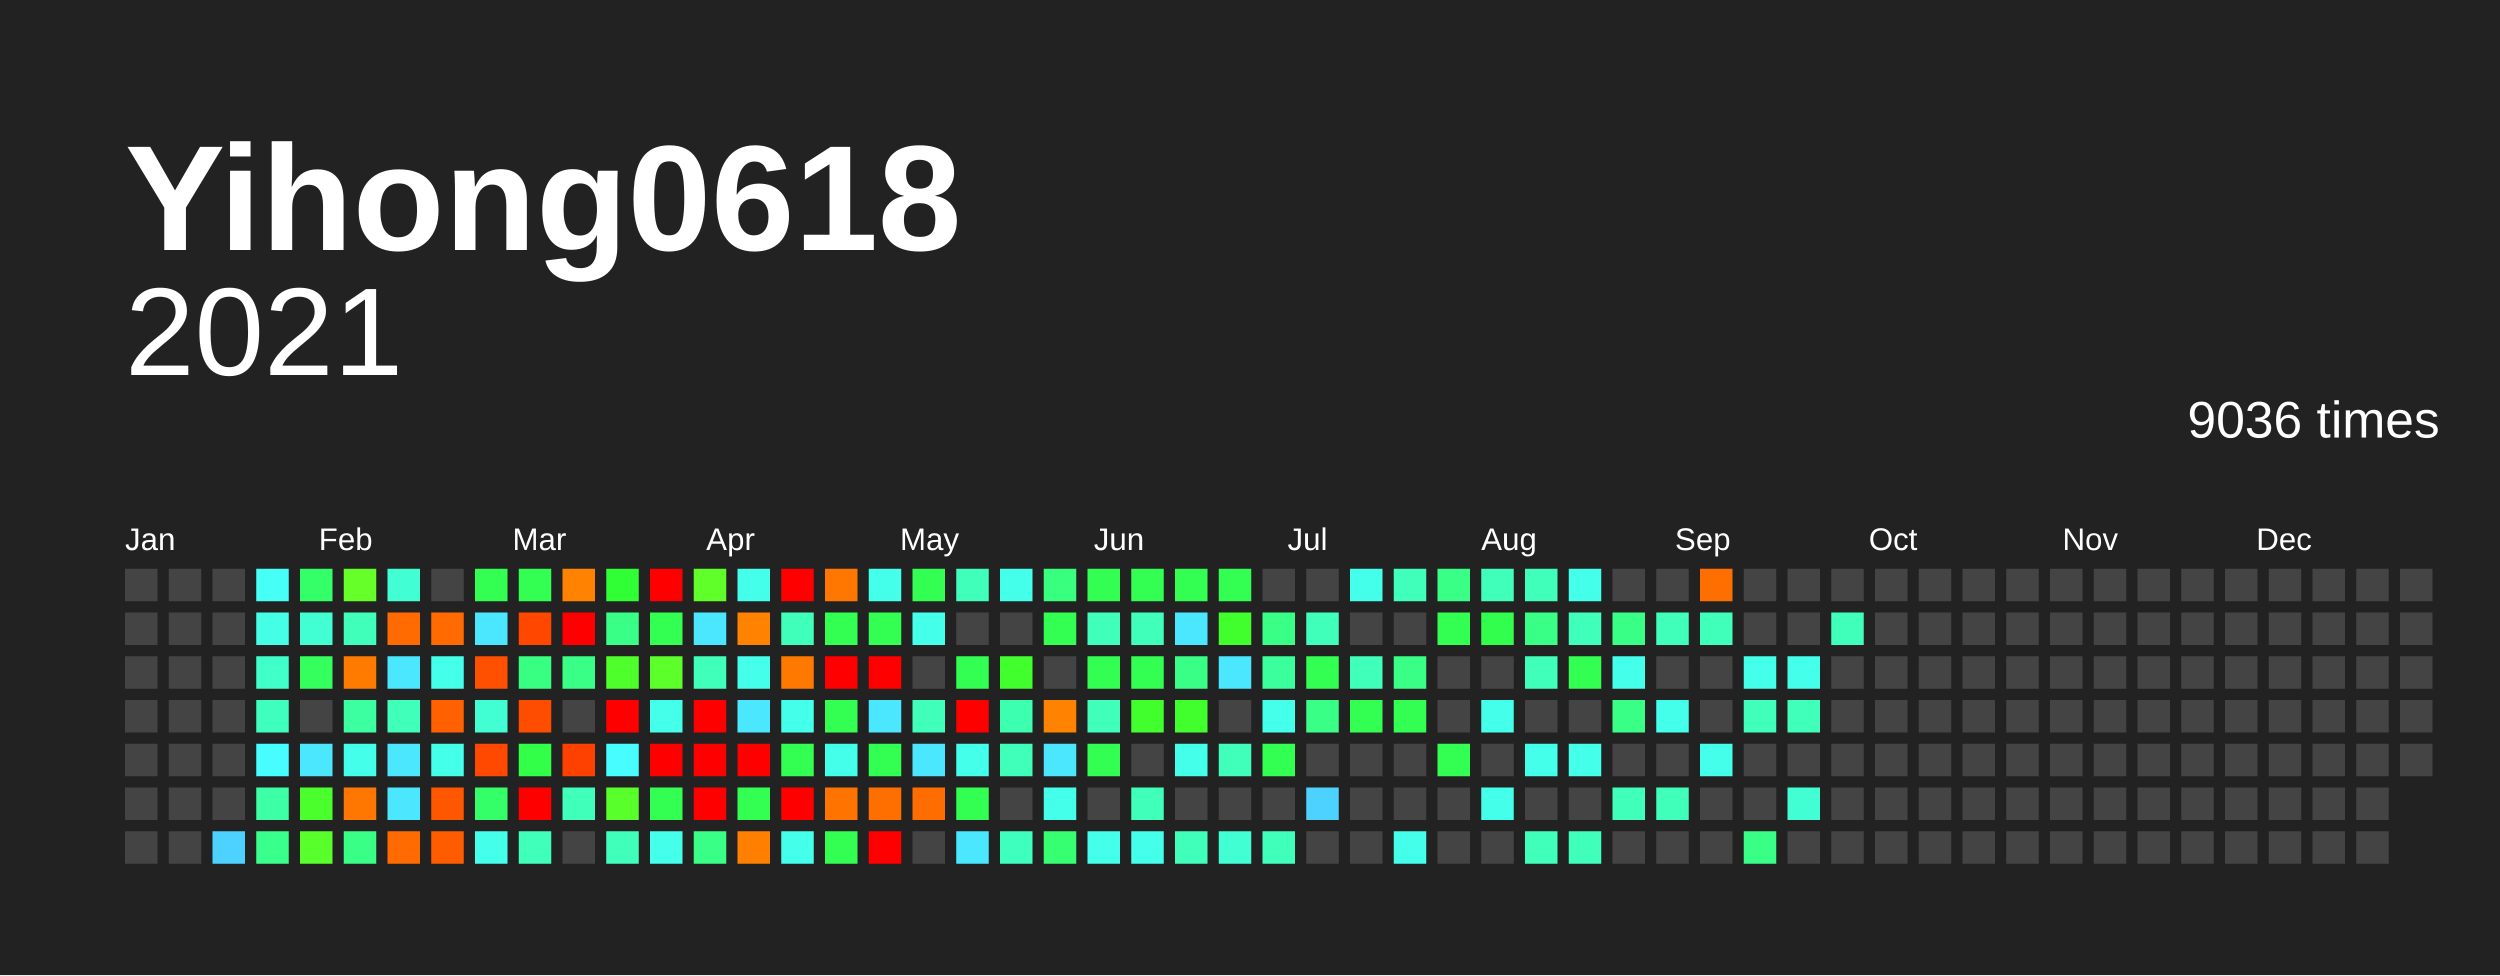
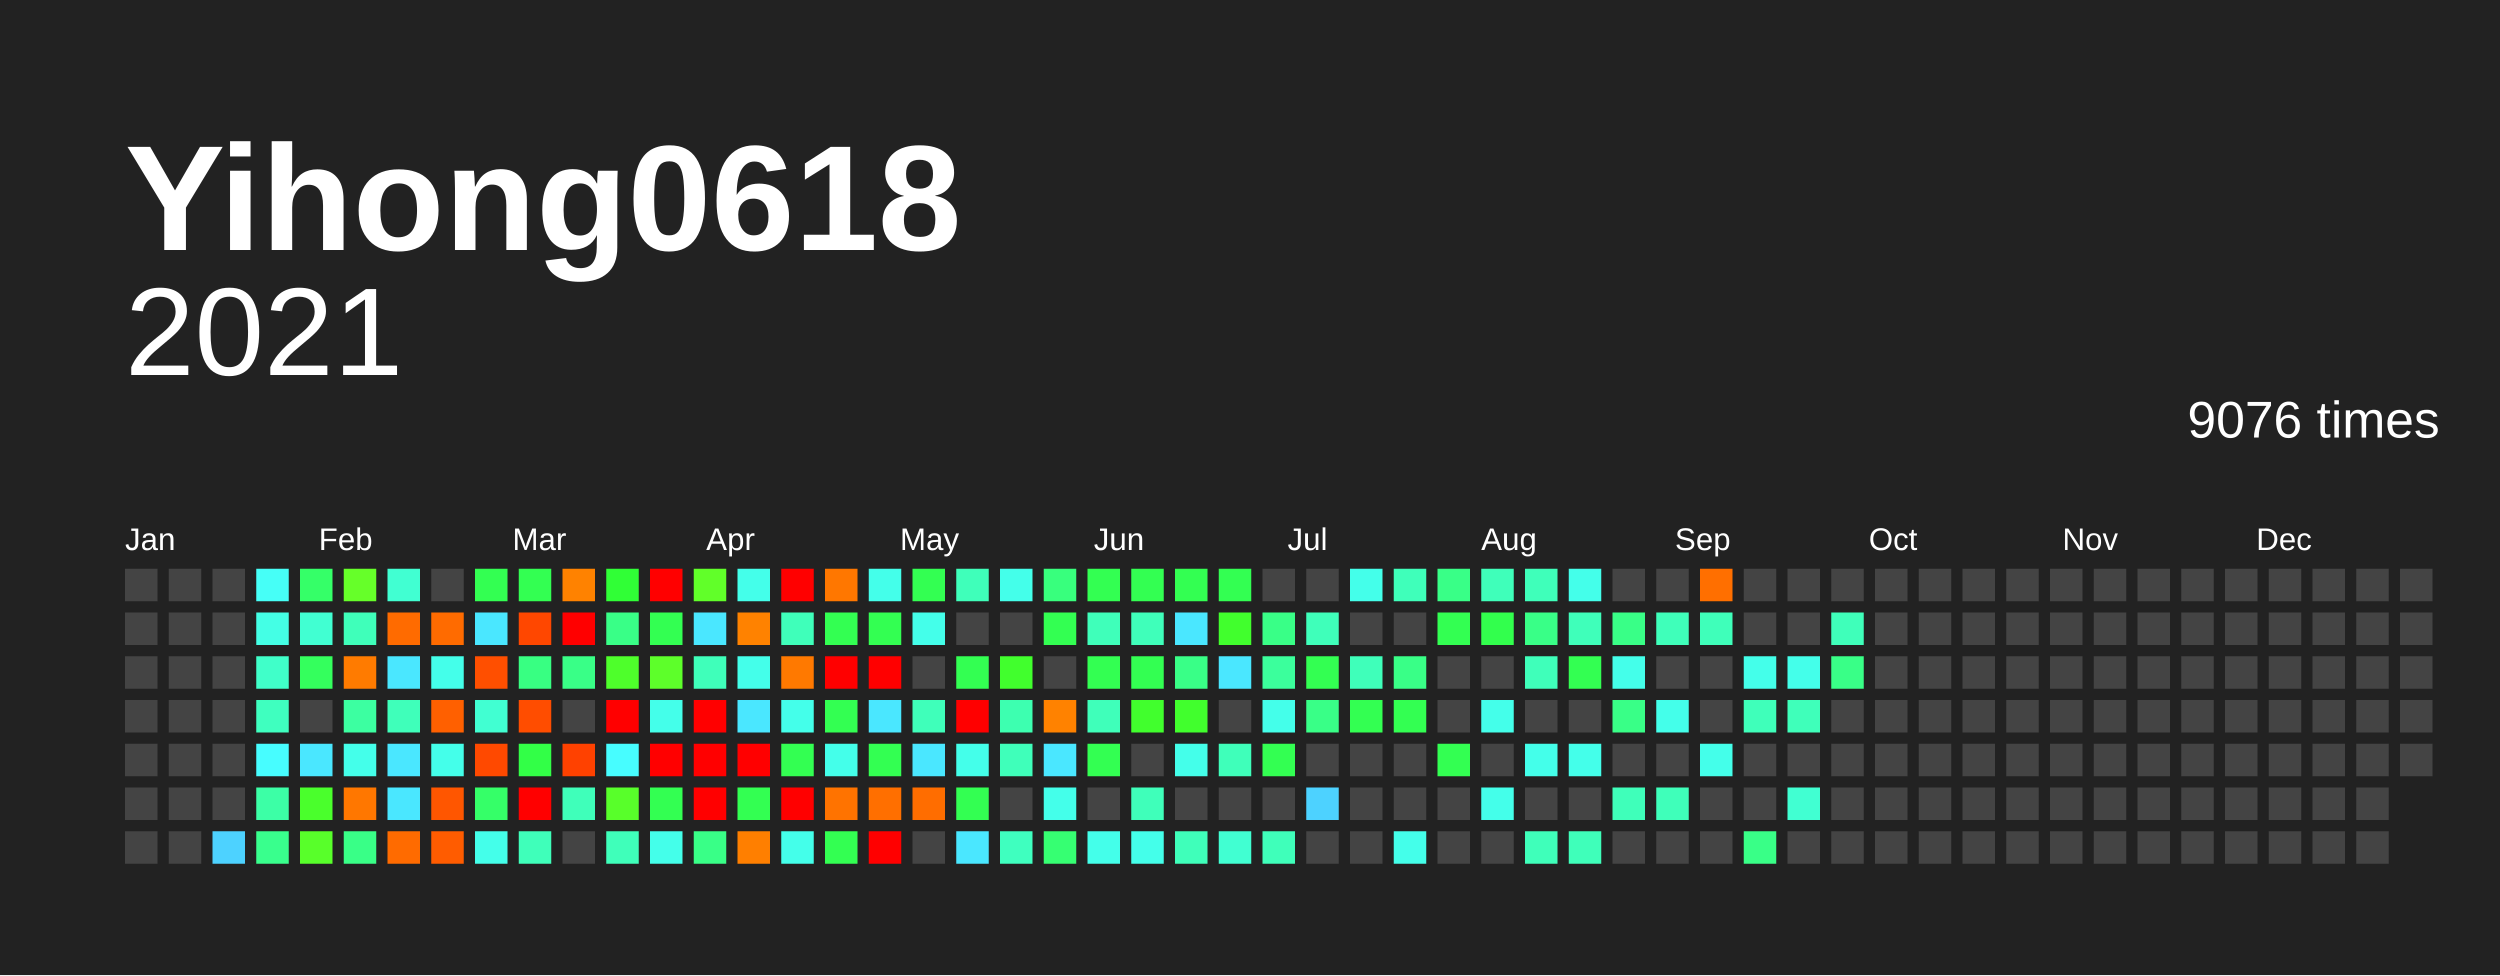
<svg xmlns="http://www.w3.org/2000/svg" baseProfile="full" height="78mm" version="1.1" viewBox="0,0,200,78" width="200mm">
  <defs />
  <rect fill="#222222" height="78" width="200" x="0" y="0" />
  <text fill="#FFFFFF" style="font-size:12px; font-family:Arial; font-weight:bold;" x="10" y="20">Yihong0618</text>
  <text alignment-baseline="hanging" fill="#FFFFFF" style="font-size:10.0px; font-family:Arial;" x="10" y="30">2021</text>
-   <text alignment-baseline="hanging" fill="#FFFFFF" style="font-size:4.125px; font-family:Arial;" x="175" y="35">9036 times</text>
+   <text alignment-baseline="hanging" fill="#FFFFFF" style="font-size:4.125px; font-family:Arial;" x="175" y="35">9076 times</text>
  <text fill="#FFFFFF" style="font-size:2.5px; font-family:Arial" x="10.0" y="44">Jan</text>
  <text fill="#FFFFFF" style="font-size:2.5px; font-family:Arial" x="25.5" y="44">Feb</text>
  <text fill="#FFFFFF" style="font-size:2.5px; font-family:Arial" x="41.0" y="44">Mar</text>
  <text fill="#FFFFFF" style="font-size:2.5px; font-family:Arial" x="56.5" y="44">Apr</text>
  <text fill="#FFFFFF" style="font-size:2.5px; font-family:Arial" x="72.0" y="44">May</text>
  <text fill="#FFFFFF" style="font-size:2.5px; font-family:Arial" x="87.5" y="44">Jun</text>
  <text fill="#FFFFFF" style="font-size:2.5px; font-family:Arial" x="103.0" y="44">Jul</text>
  <text fill="#FFFFFF" style="font-size:2.5px; font-family:Arial" x="118.5" y="44">Aug</text>
  <text fill="#FFFFFF" style="font-size:2.5px; font-family:Arial" x="134.0" y="44">Sep</text>
  <text fill="#FFFFFF" style="font-size:2.5px; font-family:Arial" x="149.5" y="44">Oct</text>
  <text fill="#FFFFFF" style="font-size:2.5px; font-family:Arial" x="165.0" y="44">Nov</text>
  <text fill="#FFFFFF" style="font-size:2.5px; font-family:Arial" x="180.5" y="44">Dec</text>
  <rect fill="#444444" height="2.6" width="2.6" x="10.0" y="45.5" />
  <rect fill="#444444" height="2.6" width="2.6" x="10.0" y="49.0" />
  <rect fill="#444444" height="2.6" width="2.6" x="10.0" y="52.5" />
  <rect fill="#444444" height="2.6" width="2.6" x="10.0" y="56.0" />
  <rect fill="#444444" height="2.6" width="2.6" x="10.0" y="59.5" />
  <rect fill="#444444" height="2.6" width="2.6" x="10.0" y="63.0" />
  <rect fill="#444444" height="2.6" width="2.6" x="10.0" y="66.5" />
  <rect fill="#444444" height="2.6" width="2.6" x="13.5" y="45.5" />
  <rect fill="#444444" height="2.6" width="2.6" x="13.5" y="49.0" />
  <rect fill="#444444" height="2.6" width="2.6" x="13.5" y="52.5" />
  <rect fill="#444444" height="2.6" width="2.6" x="13.5" y="56.0" />
  <rect fill="#444444" height="2.6" width="2.6" x="13.5" y="59.5" />
  <rect fill="#444444" height="2.6" width="2.6" x="13.5" y="63.0" />
  <rect fill="#444444" height="2.6" width="2.6" x="13.5" y="66.5" />
  <rect fill="#444444" height="2.6" width="2.6" x="17.0" y="45.5" />
  <rect fill="#444444" height="2.6" width="2.6" x="17.0" y="49.0" />
  <rect fill="#444444" height="2.6" width="2.6" x="17.0" y="52.5" />
  <rect fill="#444444" height="2.6" width="2.6" x="17.0" y="56.0" />
  <rect fill="#444444" height="2.6" width="2.6" x="17.0" y="59.5" />
  <rect fill="#444444" height="2.6" width="2.6" x="17.0" y="63.0" />
  <rect fill="#4dd2ff" height="2.6" width="2.6" x="17.0" y="66.5" />
  <rect fill="#46fff7" height="2.6" width="2.6" x="20.5" y="45.5" />
  <rect fill="#44ffe5" height="2.6" width="2.6" x="20.5" y="49.0" />
  <rect fill="#40ffc9" height="2.6" width="2.6" x="20.5" y="52.5" />
  <rect fill="#3fffbf" height="2.6" width="2.6" x="20.5" y="56.0" />
  <rect fill="#47fdff" height="2.6" width="2.6" x="20.5" y="59.5" />
  <rect fill="#3cffa6" height="2.6" width="2.6" x="20.5" y="63.0" />
  <rect fill="#39ff8d" height="2.6" width="2.6" x="20.5" y="66.5" />
  <rect fill="#35ff68" height="2.6" width="2.6" x="24.0" y="45.5" />
  <rect fill="#41ffd2" height="2.6" width="2.6" x="24.0" y="49.0" />
  <rect fill="#34ff5d" height="2.6" width="2.6" x="24.0" y="52.5" />
  <rect fill="#444444" height="2.6" width="2.6" x="24.0" y="56.0" />
  <rect fill="#4ae7ff" height="2.6" width="2.6" x="24.0" y="59.5" />
  <rect fill="#4aff2c" height="2.6" width="2.6" x="24.0" y="63.0" />
  <rect fill="#58ff2a" height="2.6" width="2.6" x="24.0" y="66.5" />
  <rect fill="#66ff29" height="2.6" width="2.6" x="27.5" y="45.5" />
  <rect fill="#3fffba" height="2.6" width="2.6" x="27.5" y="49.0" />
  <rect fill="#ff7b00" height="2.6" width="2.6" x="27.5" y="52.5" />
  <rect fill="#3cffa1" height="2.6" width="2.6" x="27.5" y="56.0" />
  <rect fill="#44ffea" height="2.6" width="2.6" x="27.5" y="59.5" />
  <rect fill="#ff7700" height="2.6" width="2.6" x="27.5" y="63.0" />
  <rect fill="#39ff87" height="2.6" width="2.6" x="27.5" y="66.5" />
  <rect fill="#41ffd2" height="2.6" width="2.6" x="31.0" y="45.5" />
  <rect fill="#ff6b00" height="2.6" width="2.6" x="31.0" y="49.0" />
  <rect fill="#4ae7ff" height="2.6" width="2.6" x="31.0" y="52.5" />
  <rect fill="#3fffba" height="2.6" width="2.6" x="31.0" y="56.0" />
  <rect fill="#4ae7ff" height="2.6" width="2.6" x="31.0" y="59.5" />
  <rect fill="#4ae7ff" height="2.6" width="2.6" x="31.0" y="63.0" />
  <rect fill="#ff6b00" height="2.6" width="2.6" x="31.0" y="66.5" />
  <rect fill="#444444" height="2.6" width="2.6" x="34.5" y="45.5" />
  <rect fill="#ff6b00" height="2.6" width="2.6" x="34.5" y="49.0" />
  <rect fill="#44ffea" height="2.6" width="2.6" x="34.5" y="52.5" />
  <rect fill="#ff6000" height="2.6" width="2.6" x="34.5" y="56.0" />
  <rect fill="#44ffea" height="2.6" width="2.6" x="34.5" y="59.5" />
  <rect fill="#ff5600" height="2.6" width="2.6" x="34.5" y="63.0" />
  <rect fill="#ff5c00" height="2.6" width="2.6" x="34.5" y="66.5" />
  <rect fill="#33ff52" height="2.6" width="2.6" x="38.0" y="45.5" />
  <rect fill="#4ae7ff" height="2.6" width="2.6" x="38.0" y="49.0" />
  <rect fill="#ff4f00" height="2.6" width="2.6" x="38.0" y="52.5" />
  <rect fill="#41ffd2" height="2.6" width="2.6" x="38.0" y="56.0" />
  <rect fill="#ff4900" height="2.6" width="2.6" x="38.0" y="59.5" />
  <rect fill="#35ff68" height="2.6" width="2.6" x="38.0" y="63.0" />
  <rect fill="#44ffea" height="2.6" width="2.6" x="38.0" y="66.5" />
  <rect fill="#33ff52" height="2.6" width="2.6" x="41.5" y="45.5" />
  <rect fill="#ff4700" height="2.6" width="2.6" x="41.5" y="49.0" />
  <rect fill="#38ff82" height="2.6" width="2.6" x="41.5" y="52.5" />
  <rect fill="#ff4d00" height="2.6" width="2.6" x="41.5" y="56.0" />
  <rect fill="#32ff47" height="2.6" width="2.6" x="41.5" y="59.5" />
  <rect fill="red" height="2.6" width="2.6" x="41.5" y="63.0" />
  <rect fill="#3fffba" height="2.6" width="2.6" x="41.5" y="66.5" />
  <rect fill="#ff8200" height="2.6" width="2.6" x="45.0" y="45.5" />
  <rect fill="red" height="2.6" width="2.6" x="45.0" y="49.0" />
  <rect fill="#39ff87" height="2.6" width="2.6" x="45.0" y="52.5" />
  <rect fill="#444444" height="2.6" width="2.6" x="45.0" y="56.0" />
  <rect fill="#ff4100" height="2.6" width="2.6" x="45.0" y="59.5" />
  <rect fill="#3fffba" height="2.6" width="2.6" x="45.0" y="63.0" />
  <rect fill="#444444" height="2.6" width="2.6" x="45.0" y="66.5" />
  <rect fill="#30ff36" height="2.6" width="2.6" x="48.5" y="45.5" />
  <rect fill="#39ff87" height="2.6" width="2.6" x="48.5" y="49.0" />
  <rect fill="#4eff2b" height="2.6" width="2.6" x="48.5" y="52.5" />
  <rect fill="red" height="2.6" width="2.6" x="48.5" y="56.0" />
  <rect fill="#47fdff" height="2.6" width="2.6" x="48.5" y="59.5" />
  <rect fill="#58ff2a" height="2.6" width="2.6" x="48.5" y="63.0" />
  <rect fill="#3fffba" height="2.6" width="2.6" x="48.5" y="66.5" />
  <rect fill="red" height="2.6" width="2.6" x="52.0" y="45.5" />
  <rect fill="#33ff52" height="2.6" width="2.6" x="52.0" y="49.0" />
  <rect fill="#5dff2a" height="2.6" width="2.6" x="52.0" y="52.5" />
  <rect fill="#44ffea" height="2.6" width="2.6" x="52.0" y="56.0" />
  <rect fill="red" height="2.6" width="2.6" x="52.0" y="59.5" />
  <rect fill="#33ff52" height="2.6" width="2.6" x="52.0" y="63.0" />
  <rect fill="#44ffea" height="2.6" width="2.6" x="52.0" y="66.5" />
  <rect fill="#61ff29" height="2.6" width="2.6" x="55.5" y="45.5" />
  <rect fill="#4ae7ff" height="2.6" width="2.6" x="55.5" y="49.0" />
  <rect fill="#3fffba" height="2.6" width="2.6" x="55.5" y="52.5" />
  <rect fill="red" height="2.6" width="2.6" x="55.5" y="56.0" />
  <rect fill="red" height="2.6" width="2.6" x="55.5" y="59.5" />
  <rect fill="red" height="2.6" width="2.6" x="55.5" y="63.0" />
  <rect fill="#39ff87" height="2.6" width="2.6" x="55.5" y="66.5" />
  <rect fill="#44ffea" height="2.6" width="2.6" x="59.0" y="45.5" />
  <rect fill="#ff8200" height="2.6" width="2.6" x="59.0" y="49.0" />
  <rect fill="#44ffea" height="2.6" width="2.6" x="59.0" y="52.5" />
  <rect fill="#4ae7ff" height="2.6" width="2.6" x="59.0" y="56.0" />
  <rect fill="red" height="2.6" width="2.6" x="59.0" y="59.5" />
  <rect fill="#33ff52" height="2.6" width="2.6" x="59.0" y="63.0" />
  <rect fill="#ff7f00" height="2.6" width="2.6" x="59.0" y="66.5" />
  <rect fill="red" height="2.6" width="2.6" x="62.5" y="45.5" />
  <rect fill="#3fffba" height="2.6" width="2.6" x="62.5" y="49.0" />
  <rect fill="#ff7900" height="2.6" width="2.6" x="62.5" y="52.5" />
  <rect fill="#44ffea" height="2.6" width="2.6" x="62.5" y="56.0" />
  <rect fill="#33ff52" height="2.6" width="2.6" x="62.5" y="59.5" />
  <rect fill="red" height="2.6" width="2.6" x="62.5" y="63.0" />
  <rect fill="#44ffea" height="2.6" width="2.6" x="62.5" y="66.5" />
  <rect fill="#ff7700" height="2.6" width="2.6" x="66.0" y="45.5" />
  <rect fill="#33ff52" height="2.6" width="2.6" x="66.0" y="49.0" />
  <rect fill="red" height="2.6" width="2.6" x="66.0" y="52.5" />
  <rect fill="#33ff52" height="2.6" width="2.6" x="66.0" y="56.0" />
  <rect fill="#44ffea" height="2.6" width="2.6" x="66.0" y="59.5" />
  <rect fill="#ff7300" height="2.6" width="2.6" x="66.0" y="63.0" />
  <rect fill="#33ff52" height="2.6" width="2.6" x="66.0" y="66.5" />
  <rect fill="#44ffea" height="2.6" width="2.6" x="69.5" y="45.5" />
  <rect fill="#33ff52" height="2.6" width="2.6" x="69.5" y="49.0" />
  <rect fill="red" height="2.6" width="2.6" x="69.5" y="52.5" />
  <rect fill="#4ae7ff" height="2.6" width="2.6" x="69.5" y="56.0" />
  <rect fill="#33ff52" height="2.6" width="2.6" x="69.5" y="59.5" />
  <rect fill="#ff6f00" height="2.6" width="2.6" x="69.5" y="63.0" />
  <rect fill="red" height="2.6" width="2.6" x="69.5" y="66.5" />
  <rect fill="#33ff52" height="2.6" width="2.6" x="73.0" y="45.5" />
  <rect fill="#44ffea" height="2.6" width="2.6" x="73.0" y="49.0" />
  <rect fill="#444444" height="2.6" width="2.6" x="73.0" y="52.5" />
  <rect fill="#3fffba" height="2.6" width="2.6" x="73.0" y="56.0" />
  <rect fill="#4ae7ff" height="2.6" width="2.6" x="73.0" y="59.5" />
  <rect fill="#ff6d00" height="2.6" width="2.6" x="73.0" y="63.0" />
  <rect fill="#444444" height="2.6" width="2.6" x="73.0" y="66.5" />
  <rect fill="#3fffba" height="2.6" width="2.6" x="76.5" y="45.5" />
  <rect fill="#444444" height="2.6" width="2.6" x="76.5" y="49.0" />
  <rect fill="#33ff52" height="2.6" width="2.6" x="76.5" y="52.5" />
  <rect fill="red" height="2.6" width="2.6" x="76.5" y="56.0" />
  <rect fill="#44ffea" height="2.6" width="2.6" x="76.5" y="59.5" />
  <rect fill="#33ff52" height="2.6" width="2.6" x="76.5" y="63.0" />
  <rect fill="#4ae7ff" height="2.6" width="2.6" x="76.5" y="66.5" />
  <rect fill="#44ffea" height="2.6" width="2.6" x="80.0" y="45.5" />
  <rect fill="#444444" height="2.6" width="2.6" x="80.0" y="49.0" />
  <rect fill="#41ff2d" height="2.6" width="2.6" x="80.0" y="52.5" />
  <rect fill="#3dffb0" height="2.6" width="2.6" x="80.0" y="56.0" />
  <rect fill="#3fffba" height="2.6" width="2.6" x="80.0" y="59.5" />
  <rect fill="#444444" height="2.6" width="2.6" x="80.0" y="63.0" />
  <rect fill="#3fffbf" height="2.6" width="2.6" x="80.0" y="66.5" />
  <rect fill="#38ff7d" height="2.6" width="2.6" x="83.5" y="45.5" />
  <rect fill="#33ff52" height="2.6" width="2.6" x="83.5" y="49.0" />
  <rect fill="#444444" height="2.6" width="2.6" x="83.5" y="52.5" />
  <rect fill="#ff8200" height="2.6" width="2.6" x="83.5" y="56.0" />
  <rect fill="#4ae7ff" height="2.6" width="2.6" x="83.5" y="59.5" />
  <rect fill="#44ffea" height="2.6" width="2.6" x="83.5" y="63.0" />
  <rect fill="#36ff72" height="2.6" width="2.6" x="83.5" y="66.5" />
  <rect fill="#33ff52" height="2.6" width="2.6" x="87.0" y="45.5" />
  <rect fill="#3fffba" height="2.6" width="2.6" x="87.0" y="49.0" />
  <rect fill="#33ff52" height="2.6" width="2.6" x="87.0" y="52.5" />
  <rect fill="#3fffba" height="2.6" width="2.6" x="87.0" y="56.0" />
  <rect fill="#33ff52" height="2.6" width="2.6" x="87.0" y="59.5" />
  <rect fill="#444444" height="2.6" width="2.6" x="87.0" y="63.0" />
  <rect fill="#44ffea" height="2.6" width="2.6" x="87.0" y="66.5" />
  <rect fill="#33ff52" height="2.6" width="2.6" x="90.5" y="45.5" />
  <rect fill="#3fffba" height="2.6" width="2.6" x="90.5" y="49.0" />
  <rect fill="#33ff52" height="2.6" width="2.6" x="90.5" y="52.5" />
  <rect fill="#41ff2d" height="2.6" width="2.6" x="90.5" y="56.0" />
  <rect fill="#444444" height="2.6" width="2.6" x="90.5" y="59.5" />
  <rect fill="#3fffba" height="2.6" width="2.6" x="90.5" y="63.0" />
  <rect fill="#44ffea" height="2.6" width="2.6" x="90.5" y="66.5" />
  <rect fill="#33ff52" height="2.6" width="2.6" x="94.0" y="45.5" />
  <rect fill="#4ae7ff" height="2.6" width="2.6" x="94.0" y="49.0" />
  <rect fill="#39ff87" height="2.6" width="2.6" x="94.0" y="52.5" />
  <rect fill="#41ff2d" height="2.6" width="2.6" x="94.0" y="56.0" />
  <rect fill="#44ffea" height="2.6" width="2.6" x="94.0" y="59.5" />
  <rect fill="#444444" height="2.6" width="2.6" x="94.0" y="63.0" />
  <rect fill="#3fffba" height="2.6" width="2.6" x="94.0" y="66.5" />
  <rect fill="#33ff52" height="2.6" width="2.6" x="97.5" y="45.5" />
  <rect fill="#41ff2d" height="2.6" width="2.6" x="97.5" y="49.0" />
  <rect fill="#4ae7ff" height="2.6" width="2.6" x="97.5" y="52.5" />
  <rect fill="#444444" height="2.6" width="2.6" x="97.5" y="56.0" />
  <rect fill="#3fffba" height="2.6" width="2.6" x="97.5" y="59.5" />
  <rect fill="#444444" height="2.6" width="2.6" x="97.5" y="63.0" />
  <rect fill="#41ffd2" height="2.6" width="2.6" x="97.5" y="66.5" />
  <rect fill="#444444" height="2.6" width="2.6" x="101.0" y="45.5" />
  <rect fill="#39ff87" height="2.6" width="2.6" x="101.0" y="49.0" />
  <rect fill="#3bff9c" height="2.6" width="2.6" x="101.0" y="52.5" />
  <rect fill="#44ffea" height="2.6" width="2.6" x="101.0" y="56.0" />
  <rect fill="#33ff52" height="2.6" width="2.6" x="101.0" y="59.5" />
  <rect fill="#444444" height="2.6" width="2.6" x="101.0" y="63.0" />
  <rect fill="#3fffba" height="2.6" width="2.6" x="101.0" y="66.5" />
  <rect fill="#444444" height="2.6" width="2.6" x="104.5" y="45.5" />
  <rect fill="#3fffba" height="2.6" width="2.6" x="104.5" y="49.0" />
  <rect fill="#33ff52" height="2.6" width="2.6" x="104.5" y="52.5" />
  <rect fill="#39ff87" height="2.6" width="2.6" x="104.5" y="56.0" />
  <rect fill="#444444" height="2.6" width="2.6" x="104.5" y="59.5" />
  <rect fill="#4dd2ff" height="2.6" width="2.6" x="104.5" y="63.0" />
  <rect fill="#444444" height="2.6" width="2.6" x="104.5" y="66.5" />
  <rect fill="#44ffea" height="2.6" width="2.6" x="108.0" y="45.5" />
  <rect fill="#444444" height="2.6" width="2.6" x="108.0" y="49.0" />
  <rect fill="#3fffba" height="2.6" width="2.6" x="108.0" y="52.5" />
  <rect fill="#33ff52" height="2.6" width="2.6" x="108.0" y="56.0" />
  <rect fill="#444444" height="2.6" width="2.6" x="108.0" y="59.5" />
  <rect fill="#444444" height="2.6" width="2.6" x="108.0" y="63.0" />
  <rect fill="#444444" height="2.6" width="2.6" x="108.0" y="66.5" />
  <rect fill="#3fffba" height="2.6" width="2.6" x="111.5" y="45.5" />
  <rect fill="#444444" height="2.6" width="2.6" x="111.5" y="49.0" />
  <rect fill="#39ff87" height="2.6" width="2.6" x="111.5" y="52.5" />
  <rect fill="#33ff52" height="2.6" width="2.6" x="111.5" y="56.0" />
  <rect fill="#444444" height="2.6" width="2.6" x="111.5" y="59.5" />
  <rect fill="#444444" height="2.6" width="2.6" x="111.5" y="63.0" />
  <rect fill="#44ffea" height="2.6" width="2.6" x="111.5" y="66.5" />
  <rect fill="#39ff87" height="2.6" width="2.6" x="115.0" y="45.5" />
  <rect fill="#33ff52" height="2.6" width="2.6" x="115.0" y="49.0" />
  <rect fill="#444444" height="2.6" width="2.6" x="115.0" y="52.5" />
  <rect fill="#444444" height="2.6" width="2.6" x="115.0" y="56.0" />
  <rect fill="#33ff52" height="2.6" width="2.6" x="115.0" y="59.5" />
  <rect fill="#444444" height="2.6" width="2.6" x="115.0" y="63.0" />
  <rect fill="#444444" height="2.6" width="2.6" x="115.0" y="66.5" />
  <rect fill="#3fffba" height="2.6" width="2.6" x="118.5" y="45.5" />
  <rect fill="#32ff4d" height="2.6" width="2.6" x="118.5" y="49.0" />
  <rect fill="#444444" height="2.6" width="2.6" x="118.5" y="52.5" />
  <rect fill="#44ffea" height="2.6" width="2.6" x="118.5" y="56.0" />
  <rect fill="#444444" height="2.6" width="2.6" x="118.5" y="59.5" />
  <rect fill="#44ffea" height="2.6" width="2.6" x="118.5" y="63.0" />
  <rect fill="#444444" height="2.6" width="2.6" x="118.5" y="66.5" />
  <rect fill="#3fffba" height="2.6" width="2.6" x="122.0" y="45.5" />
  <rect fill="#39ff87" height="2.6" width="2.6" x="122.0" y="49.0" />
  <rect fill="#3fffba" height="2.6" width="2.6" x="122.0" y="52.5" />
  <rect fill="#444444" height="2.6" width="2.6" x="122.0" y="56.0" />
  <rect fill="#44ffea" height="2.6" width="2.6" x="122.0" y="59.5" />
  <rect fill="#444444" height="2.6" width="2.6" x="122.0" y="63.0" />
  <rect fill="#3fffba" height="2.6" width="2.6" x="122.0" y="66.5" />
  <rect fill="#44ffea" height="2.6" width="2.6" x="125.5" y="45.5" />
  <rect fill="#3fffba" height="2.6" width="2.6" x="125.5" y="49.0" />
  <rect fill="#33ff52" height="2.6" width="2.6" x="125.5" y="52.5" />
  <rect fill="#444444" height="2.6" width="2.6" x="125.5" y="56.0" />
  <rect fill="#44ffea" height="2.6" width="2.6" x="125.5" y="59.5" />
  <rect fill="#444444" height="2.6" width="2.6" x="125.5" y="63.0" />
  <rect fill="#3fffba" height="2.6" width="2.6" x="125.5" y="66.5" />
  <rect fill="#444444" height="2.6" width="2.6" x="129.0" y="45.5" />
  <rect fill="#39ff87" height="2.6" width="2.6" x="129.0" y="49.0" />
  <rect fill="#44ffea" height="2.6" width="2.6" x="129.0" y="52.5" />
  <rect fill="#39ff87" height="2.6" width="2.6" x="129.0" y="56.0" />
  <rect fill="#444444" height="2.6" width="2.6" x="129.0" y="59.5" />
  <rect fill="#3fffba" height="2.6" width="2.6" x="129.0" y="63.0" />
  <rect fill="#444444" height="2.6" width="2.6" x="129.0" y="66.5" />
  <rect fill="#444444" height="2.6" width="2.6" x="132.5" y="45.5" />
  <rect fill="#3fffba" height="2.6" width="2.6" x="132.5" y="49.0" />
  <rect fill="#444444" height="2.6" width="2.6" x="132.5" y="52.5" />
  <rect fill="#44ffea" height="2.6" width="2.6" x="132.5" y="56.0" />
  <rect fill="#444444" height="2.6" width="2.6" x="132.5" y="59.5" />
  <rect fill="#3fffba" height="2.6" width="2.6" x="132.5" y="63.0" />
  <rect fill="#444444" height="2.6" width="2.6" x="132.5" y="66.5" />
  <rect fill="#ff6f00" height="2.6" width="2.6" x="136.0" y="45.5" />
  <rect fill="#3fffba" height="2.6" width="2.6" x="136.0" y="49.0" />
  <rect fill="#444444" height="2.6" width="2.6" x="136.0" y="52.5" />
  <rect fill="#444444" height="2.6" width="2.6" x="136.0" y="56.0" />
  <rect fill="#44ffea" height="2.6" width="2.6" x="136.0" y="59.5" />
  <rect fill="#444444" height="2.6" width="2.6" x="136.0" y="63.0" />
  <rect fill="#444444" height="2.6" width="2.6" x="136.0" y="66.5" />
  <rect fill="#444444" height="2.6" width="2.6" x="139.5" y="45.5" />
  <rect fill="#444444" height="2.6" width="2.6" x="139.5" y="49.0" />
  <rect fill="#44ffea" height="2.6" width="2.6" x="139.5" y="52.5" />
  <rect fill="#3fffba" height="2.6" width="2.6" x="139.5" y="56.0" />
  <rect fill="#444444" height="2.6" width="2.6" x="139.5" y="59.5" />
  <rect fill="#444444" height="2.6" width="2.6" x="139.5" y="63.0" />
  <rect fill="#39ff87" height="2.6" width="2.6" x="139.5" y="66.5" />
  <rect fill="#444444" height="2.6" width="2.6" x="143.0" y="45.5" />
  <rect fill="#444444" height="2.6" width="2.6" x="143.0" y="49.0" />
  <rect fill="#44ffea" height="2.6" width="2.6" x="143.0" y="52.5" />
  <rect fill="#3fffba" height="2.6" width="2.6" x="143.0" y="56.0" />
  <rect fill="#444444" height="2.6" width="2.6" x="143.0" y="59.5" />
  <rect fill="#41ffd2" height="2.6" width="2.6" x="143.0" y="63.0" />
  <rect fill="#444444" height="2.6" width="2.6" x="143.0" y="66.5" />
  <rect fill="#444444" height="2.6" width="2.6" x="146.5" y="45.5" />
  <rect fill="#3fffba" height="2.6" width="2.6" x="146.5" y="49.0" />
-   <rect fill="#444444" height="2.6" width="2.6" x="146.5" y="52.5" />
+   <rect fill="#39ff87" height="2.6" width="2.6" x="146.5" y="52.5" />
  <rect fill="#444444" height="2.6" width="2.6" x="146.5" y="56.0" />
  <rect fill="#444444" height="2.6" width="2.6" x="146.5" y="59.5" />
  <rect fill="#444444" height="2.6" width="2.6" x="146.5" y="63.0" />
  <rect fill="#444444" height="2.6" width="2.6" x="146.5" y="66.5" />
  <rect fill="#444444" height="2.6" width="2.6" x="150.0" y="45.5" />
  <rect fill="#444444" height="2.6" width="2.6" x="150.0" y="49.0" />
  <rect fill="#444444" height="2.6" width="2.6" x="150.0" y="52.5" />
  <rect fill="#444444" height="2.6" width="2.6" x="150.0" y="56.0" />
  <rect fill="#444444" height="2.6" width="2.6" x="150.0" y="59.5" />
  <rect fill="#444444" height="2.6" width="2.6" x="150.0" y="63.0" />
  <rect fill="#444444" height="2.6" width="2.6" x="150.0" y="66.5" />
  <rect fill="#444444" height="2.6" width="2.6" x="153.5" y="45.5" />
  <rect fill="#444444" height="2.6" width="2.6" x="153.5" y="49.0" />
  <rect fill="#444444" height="2.6" width="2.6" x="153.5" y="52.5" />
  <rect fill="#444444" height="2.6" width="2.6" x="153.5" y="56.0" />
  <rect fill="#444444" height="2.6" width="2.6" x="153.5" y="59.5" />
  <rect fill="#444444" height="2.6" width="2.6" x="153.5" y="63.0" />
  <rect fill="#444444" height="2.6" width="2.6" x="153.5" y="66.5" />
  <rect fill="#444444" height="2.6" width="2.6" x="157.0" y="45.5" />
  <rect fill="#444444" height="2.6" width="2.6" x="157.0" y="49.0" />
  <rect fill="#444444" height="2.6" width="2.6" x="157.0" y="52.5" />
  <rect fill="#444444" height="2.6" width="2.6" x="157.0" y="56.0" />
  <rect fill="#444444" height="2.6" width="2.6" x="157.0" y="59.5" />
  <rect fill="#444444" height="2.6" width="2.6" x="157.0" y="63.0" />
  <rect fill="#444444" height="2.6" width="2.6" x="157.0" y="66.5" />
  <rect fill="#444444" height="2.6" width="2.6" x="160.5" y="45.5" />
  <rect fill="#444444" height="2.6" width="2.6" x="160.5" y="49.0" />
  <rect fill="#444444" height="2.6" width="2.6" x="160.5" y="52.5" />
  <rect fill="#444444" height="2.6" width="2.6" x="160.5" y="56.0" />
  <rect fill="#444444" height="2.6" width="2.6" x="160.5" y="59.5" />
  <rect fill="#444444" height="2.6" width="2.6" x="160.5" y="63.0" />
  <rect fill="#444444" height="2.6" width="2.6" x="160.5" y="66.5" />
  <rect fill="#444444" height="2.6" width="2.6" x="164.0" y="45.5" />
  <rect fill="#444444" height="2.6" width="2.6" x="164.0" y="49.0" />
  <rect fill="#444444" height="2.6" width="2.6" x="164.0" y="52.5" />
  <rect fill="#444444" height="2.6" width="2.6" x="164.0" y="56.0" />
  <rect fill="#444444" height="2.6" width="2.6" x="164.0" y="59.5" />
  <rect fill="#444444" height="2.6" width="2.6" x="164.0" y="63.0" />
  <rect fill="#444444" height="2.6" width="2.6" x="164.0" y="66.5" />
  <rect fill="#444444" height="2.6" width="2.6" x="167.5" y="45.5" />
  <rect fill="#444444" height="2.6" width="2.6" x="167.5" y="49.0" />
  <rect fill="#444444" height="2.6" width="2.6" x="167.5" y="52.5" />
  <rect fill="#444444" height="2.6" width="2.6" x="167.5" y="56.0" />
  <rect fill="#444444" height="2.6" width="2.6" x="167.5" y="59.5" />
  <rect fill="#444444" height="2.6" width="2.6" x="167.5" y="63.0" />
  <rect fill="#444444" height="2.6" width="2.6" x="167.5" y="66.5" />
  <rect fill="#444444" height="2.6" width="2.6" x="171.0" y="45.5" />
  <rect fill="#444444" height="2.6" width="2.6" x="171.0" y="49.0" />
  <rect fill="#444444" height="2.6" width="2.6" x="171.0" y="52.5" />
  <rect fill="#444444" height="2.6" width="2.6" x="171.0" y="56.0" />
  <rect fill="#444444" height="2.6" width="2.6" x="171.0" y="59.5" />
  <rect fill="#444444" height="2.6" width="2.6" x="171.0" y="63.0" />
  <rect fill="#444444" height="2.6" width="2.6" x="171.0" y="66.5" />
  <rect fill="#444444" height="2.6" width="2.6" x="174.5" y="45.5" />
  <rect fill="#444444" height="2.6" width="2.6" x="174.5" y="49.0" />
  <rect fill="#444444" height="2.6" width="2.6" x="174.5" y="52.5" />
  <rect fill="#444444" height="2.6" width="2.6" x="174.5" y="56.0" />
  <rect fill="#444444" height="2.6" width="2.6" x="174.5" y="59.5" />
  <rect fill="#444444" height="2.6" width="2.6" x="174.5" y="63.0" />
  <rect fill="#444444" height="2.6" width="2.6" x="174.5" y="66.5" />
  <rect fill="#444444" height="2.6" width="2.6" x="178.0" y="45.5" />
  <rect fill="#444444" height="2.6" width="2.6" x="178.0" y="49.0" />
  <rect fill="#444444" height="2.6" width="2.6" x="178.0" y="52.5" />
  <rect fill="#444444" height="2.6" width="2.6" x="178.0" y="56.0" />
  <rect fill="#444444" height="2.6" width="2.6" x="178.0" y="59.5" />
  <rect fill="#444444" height="2.6" width="2.6" x="178.0" y="63.0" />
  <rect fill="#444444" height="2.6" width="2.6" x="178.0" y="66.5" />
  <rect fill="#444444" height="2.6" width="2.6" x="181.5" y="45.5" />
  <rect fill="#444444" height="2.6" width="2.6" x="181.5" y="49.0" />
  <rect fill="#444444" height="2.6" width="2.6" x="181.5" y="52.5" />
  <rect fill="#444444" height="2.6" width="2.6" x="181.5" y="56.0" />
  <rect fill="#444444" height="2.6" width="2.6" x="181.5" y="59.5" />
  <rect fill="#444444" height="2.6" width="2.6" x="181.5" y="63.0" />
  <rect fill="#444444" height="2.6" width="2.6" x="181.5" y="66.5" />
  <rect fill="#444444" height="2.6" width="2.6" x="185.0" y="45.5" />
  <rect fill="#444444" height="2.6" width="2.6" x="185.0" y="49.0" />
  <rect fill="#444444" height="2.6" width="2.6" x="185.0" y="52.5" />
  <rect fill="#444444" height="2.6" width="2.6" x="185.0" y="56.0" />
  <rect fill="#444444" height="2.6" width="2.6" x="185.0" y="59.5" />
  <rect fill="#444444" height="2.6" width="2.6" x="185.0" y="63.0" />
  <rect fill="#444444" height="2.6" width="2.6" x="185.0" y="66.5" />
  <rect fill="#444444" height="2.6" width="2.6" x="188.5" y="45.5" />
  <rect fill="#444444" height="2.6" width="2.6" x="188.5" y="49.0" />
  <rect fill="#444444" height="2.6" width="2.6" x="188.5" y="52.5" />
  <rect fill="#444444" height="2.6" width="2.6" x="188.5" y="56.0" />
  <rect fill="#444444" height="2.6" width="2.6" x="188.5" y="59.5" />
  <rect fill="#444444" height="2.6" width="2.6" x="188.5" y="63.0" />
  <rect fill="#444444" height="2.6" width="2.6" x="188.5" y="66.5" />
  <rect fill="#444444" height="2.6" width="2.6" x="192.0" y="45.5" />
  <rect fill="#444444" height="2.6" width="2.6" x="192.0" y="49.0" />
  <rect fill="#444444" height="2.6" width="2.6" x="192.0" y="52.5" />
  <rect fill="#444444" height="2.6" width="2.6" x="192.0" y="56.0" />
  <rect fill="#444444" height="2.6" width="2.6" x="192.0" y="59.5" />
</svg>
